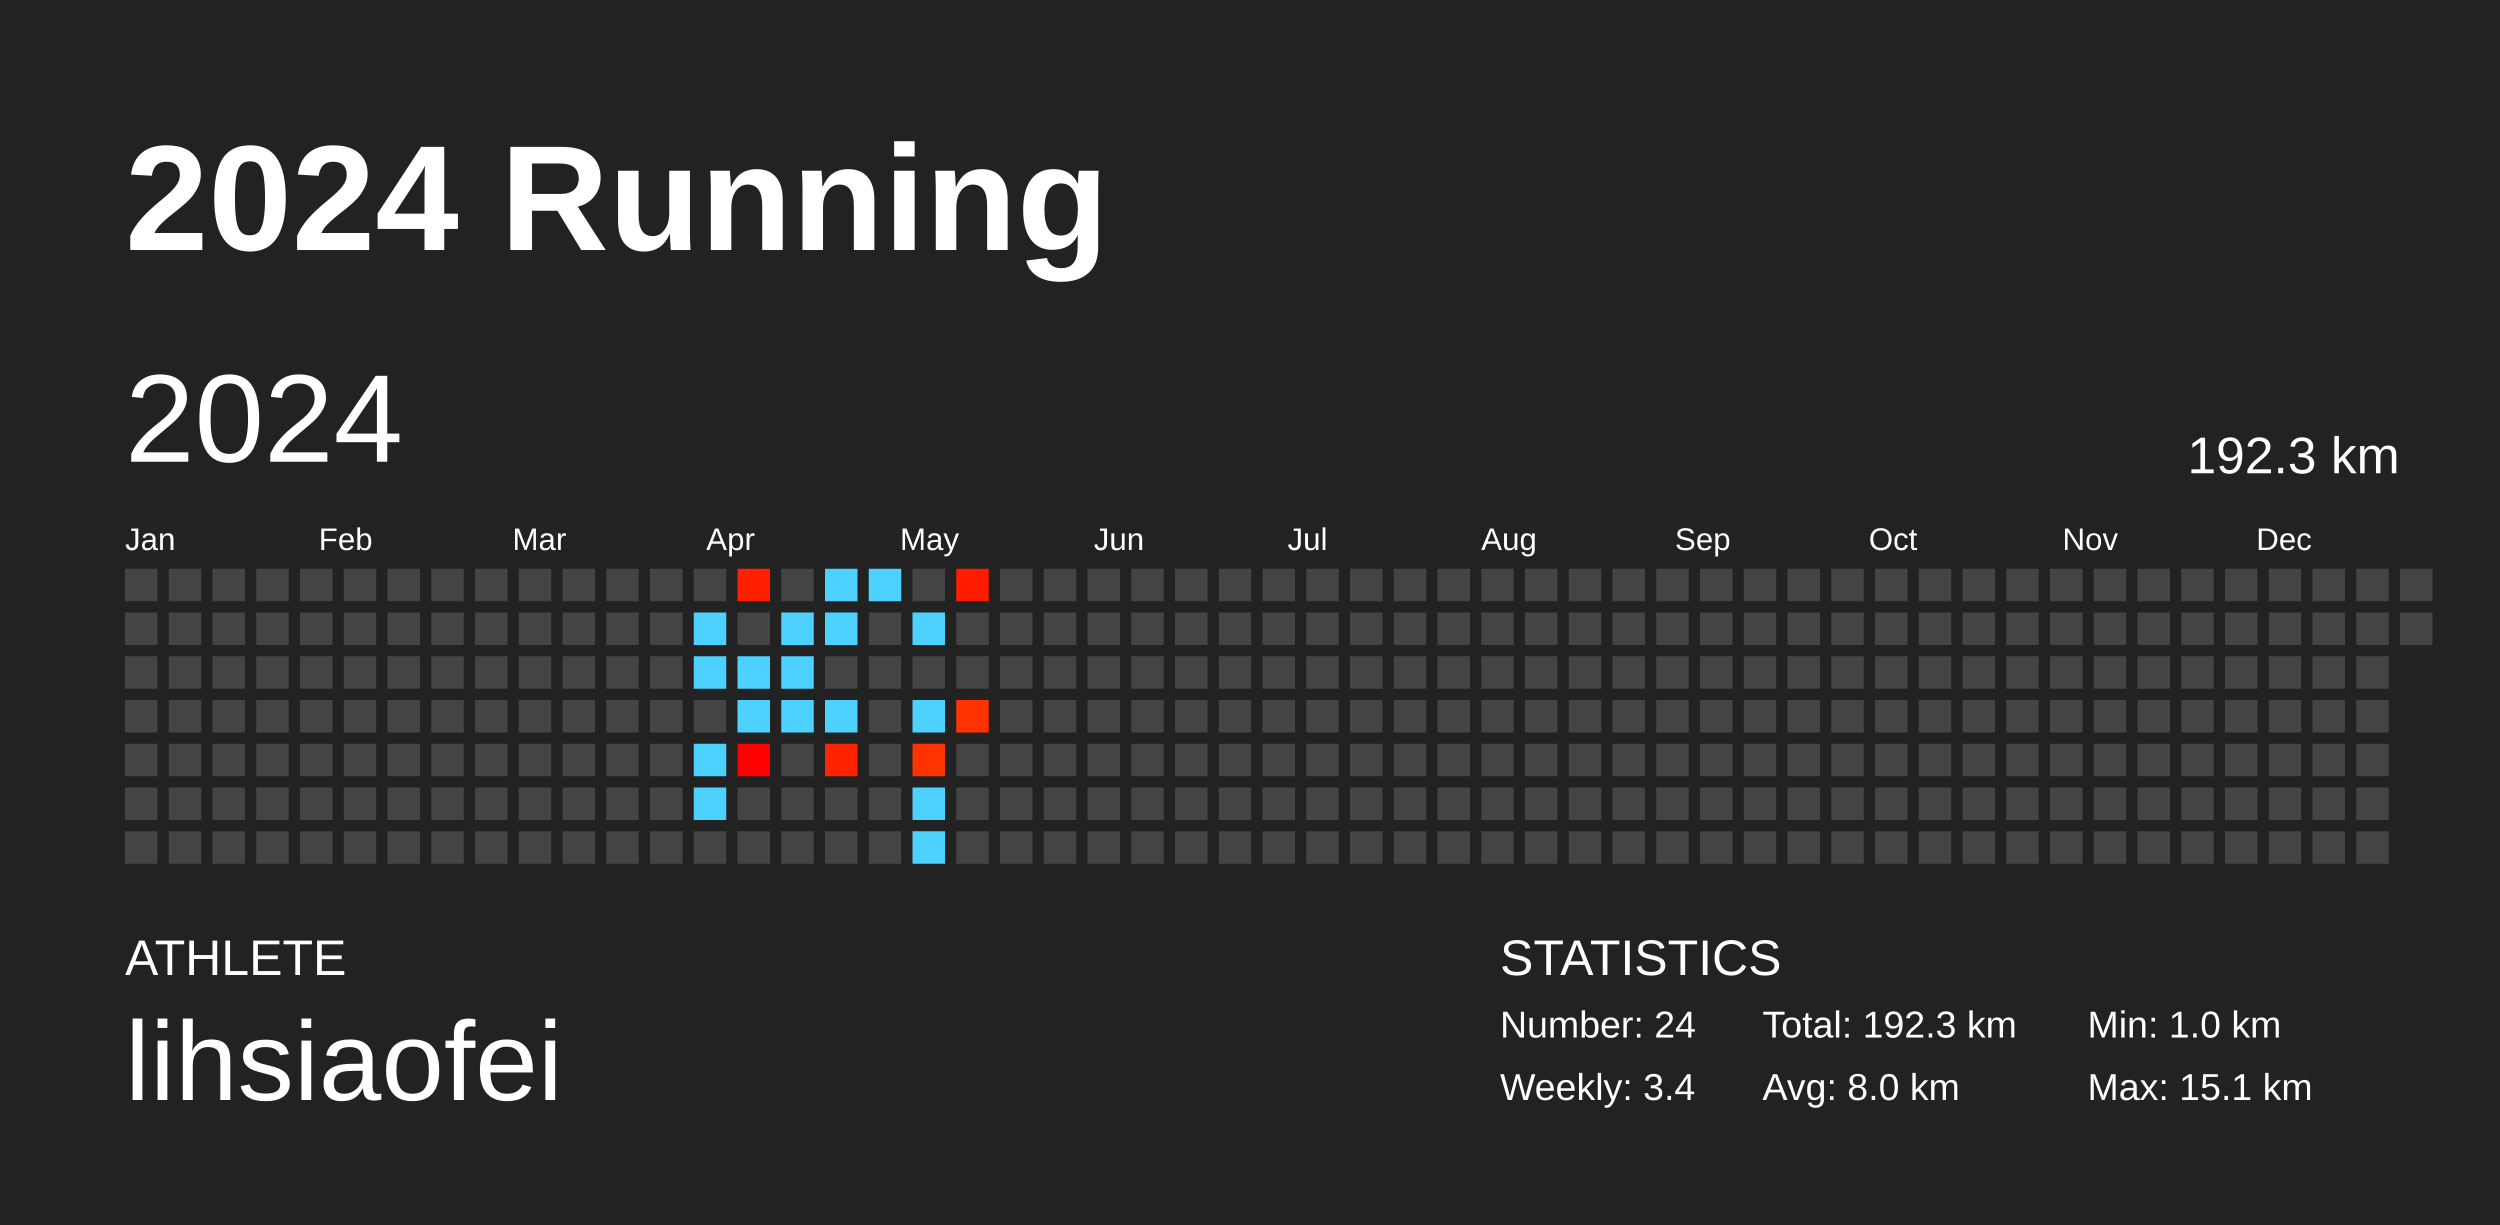
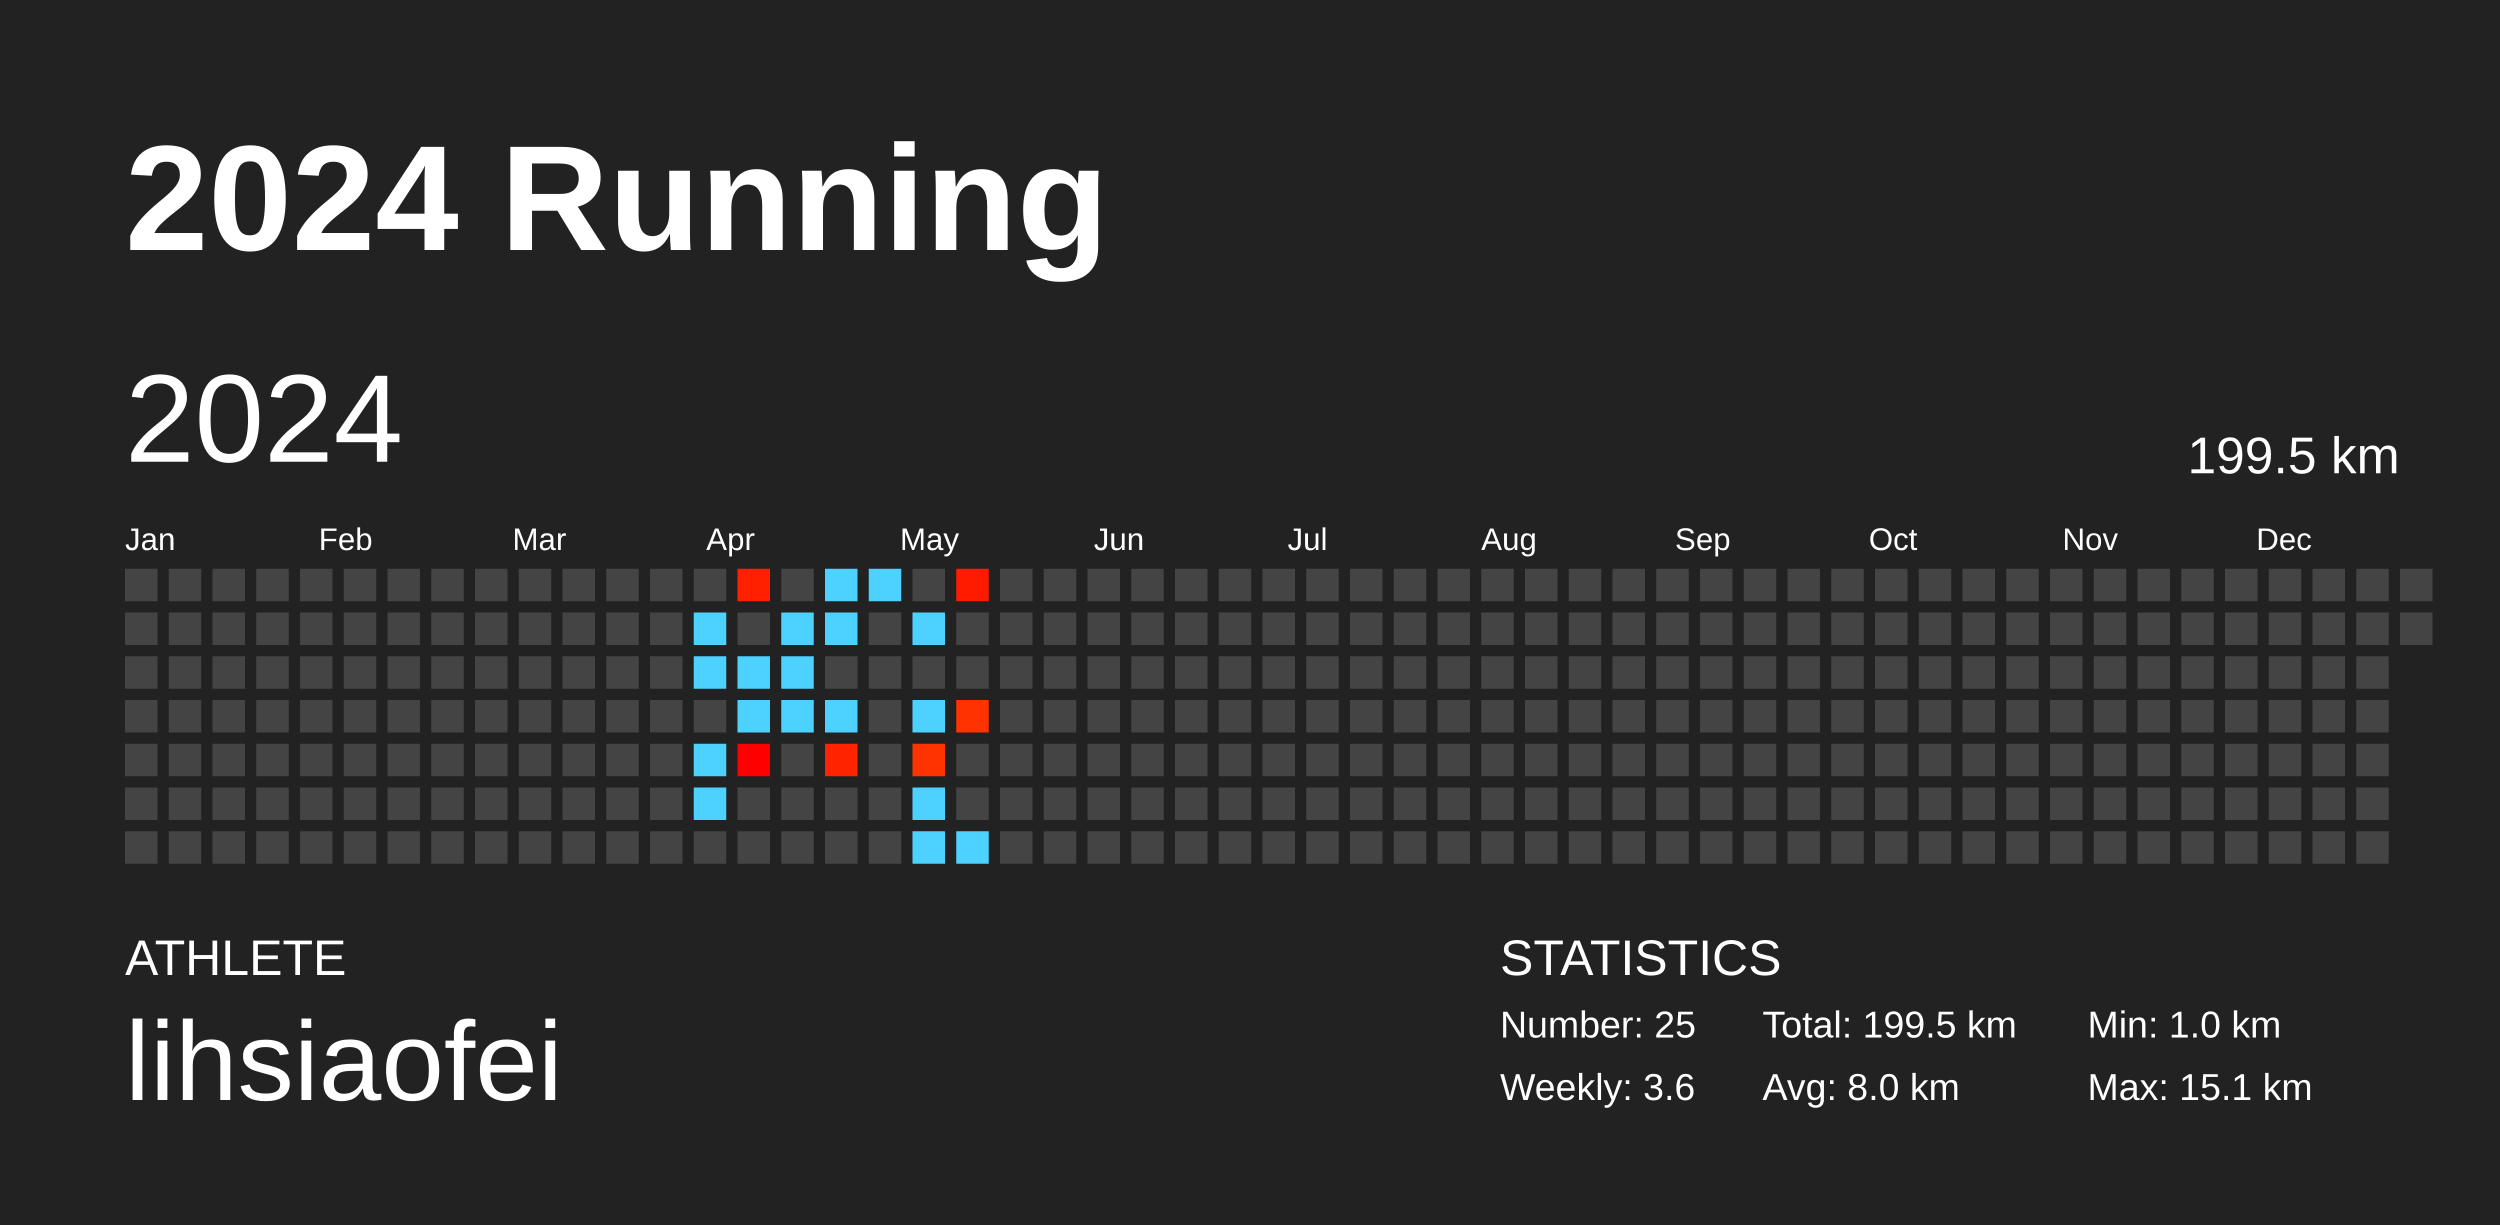
<svg xmlns="http://www.w3.org/2000/svg" baseProfile="full" height="98mm" version="1.1" viewBox="0,0,200,98" width="200mm">
  <defs />
  <rect fill="#222222" height="98" width="200" x="0" y="0" />
  <text fill="#FFFFFF" style="font-size:12px; font-family:Arial; font-weight:bold;" x="10" y="20">2024 Running</text>
  <text fill="#FFFFFF" style="font-size:4px; font-family:Arial" x="10" y="78">ATHLETE</text>
  <text fill="#FFFFFF" style="font-size:9px; font-family:Arial" x="10" y="88">lihsiaofei</text>
  <text fill="#FFFFFF" style="font-size:4px; font-family:Arial" x="120" y="78">STATISTICS</text>
-   <text fill="#FFFFFF" style="font-size:3px; font-family:Arial" x="120" y="83">Number: 24</text>
-   <text fill="#FFFFFF" style="font-size:3px; font-family:Arial" x="120" y="88">Weekly: 3.4</text>
-   <text fill="#FFFFFF" style="font-size:3px; font-family:Arial" x="141" y="83">Total: 192.3 km</text>
+   <text fill="#FFFFFF" style="font-size:3px; font-family:Arial" x="120" y="83">Number: 25</text>
+   <text fill="#FFFFFF" style="font-size:3px; font-family:Arial" x="120" y="88">Weekly: 3.6</text>
+   <text fill="#FFFFFF" style="font-size:3px; font-family:Arial" x="141" y="83">Total: 199.5 km</text>
  <text fill="#FFFFFF" style="font-size:3px; font-family:Arial" x="141" y="88">Avg: 8.0 km</text>
  <text fill="#FFFFFF" style="font-size:3px; font-family:Arial" x="167" y="83">Min: 1.0 km</text>
  <text fill="#FFFFFF" style="font-size:3px; font-family:Arial" x="167" y="88">Max: 15.1 km</text>
  <text dominant-baseline="hanging" fill="#FFFFFF" style="font-size:10.0px; font-family:Arial;" x="10" y="30">2024</text>
-   <text dominant-baseline="hanging" fill="#FFFFFF" style="font-size:4.125px; font-family:Arial;" x="175" y="35">192.3 km</text>
+   <text dominant-baseline="hanging" fill="#FFFFFF" style="font-size:4.125px; font-family:Arial;" x="175" y="35">199.5 km</text>
  <text fill="#FFFFFF" style="font-size:2.5px; font-family:Arial" x="10.0" y="44">Jan</text>
  <text fill="#FFFFFF" style="font-size:2.5px; font-family:Arial" x="25.5" y="44">Feb</text>
  <text fill="#FFFFFF" style="font-size:2.5px; font-family:Arial" x="41.0" y="44">Mar</text>
  <text fill="#FFFFFF" style="font-size:2.5px; font-family:Arial" x="56.5" y="44">Apr</text>
  <text fill="#FFFFFF" style="font-size:2.5px; font-family:Arial" x="72.0" y="44">May</text>
  <text fill="#FFFFFF" style="font-size:2.5px; font-family:Arial" x="87.5" y="44">Jun</text>
  <text fill="#FFFFFF" style="font-size:2.5px; font-family:Arial" x="103.0" y="44">Jul</text>
  <text fill="#FFFFFF" style="font-size:2.5px; font-family:Arial" x="118.5" y="44">Aug</text>
  <text fill="#FFFFFF" style="font-size:2.5px; font-family:Arial" x="134.0" y="44">Sep</text>
  <text fill="#FFFFFF" style="font-size:2.5px; font-family:Arial" x="149.5" y="44">Oct</text>
  <text fill="#FFFFFF" style="font-size:2.5px; font-family:Arial" x="165.0" y="44">Nov</text>
  <text fill="#FFFFFF" style="font-size:2.5px; font-family:Arial" x="180.5" y="44">Dec</text>
  <rect fill="#444444" height="2.6" width="2.6" x="10.0" y="45.5" />
  <rect fill="#444444" height="2.6" width="2.6" x="10.0" y="49.0" />
  <rect fill="#444444" height="2.6" width="2.6" x="10.0" y="52.5" />
  <rect fill="#444444" height="2.6" width="2.6" x="10.0" y="56.0" />
  <rect fill="#444444" height="2.6" width="2.6" x="10.0" y="59.5" />
  <rect fill="#444444" height="2.6" width="2.6" x="10.0" y="63.0" />
  <rect fill="#444444" height="2.6" width="2.6" x="10.0" y="66.5" />
  <rect fill="#444444" height="2.6" width="2.6" x="13.5" y="45.5" />
  <rect fill="#444444" height="2.6" width="2.6" x="13.5" y="49.0" />
  <rect fill="#444444" height="2.6" width="2.6" x="13.5" y="52.5" />
  <rect fill="#444444" height="2.6" width="2.6" x="13.5" y="56.0" />
  <rect fill="#444444" height="2.6" width="2.6" x="13.5" y="59.5" />
  <rect fill="#444444" height="2.6" width="2.6" x="13.5" y="63.0" />
  <rect fill="#444444" height="2.6" width="2.6" x="13.5" y="66.5" />
  <rect fill="#444444" height="2.6" width="2.6" x="17.0" y="45.5" />
  <rect fill="#444444" height="2.6" width="2.6" x="17.0" y="49.0" />
  <rect fill="#444444" height="2.6" width="2.6" x="17.0" y="52.5" />
  <rect fill="#444444" height="2.6" width="2.6" x="17.0" y="56.0" />
  <rect fill="#444444" height="2.6" width="2.6" x="17.0" y="59.5" />
  <rect fill="#444444" height="2.6" width="2.6" x="17.0" y="63.0" />
  <rect fill="#444444" height="2.6" width="2.6" x="17.0" y="66.5" />
  <rect fill="#444444" height="2.6" width="2.6" x="20.5" y="45.5" />
  <rect fill="#444444" height="2.6" width="2.6" x="20.5" y="49.0" />
  <rect fill="#444444" height="2.6" width="2.6" x="20.5" y="52.5" />
  <rect fill="#444444" height="2.6" width="2.6" x="20.5" y="56.0" />
  <rect fill="#444444" height="2.6" width="2.6" x="20.5" y="59.5" />
  <rect fill="#444444" height="2.6" width="2.6" x="20.5" y="63.0" />
  <rect fill="#444444" height="2.6" width="2.6" x="20.5" y="66.5" />
  <rect fill="#444444" height="2.6" width="2.6" x="24.0" y="45.5" />
  <rect fill="#444444" height="2.6" width="2.6" x="24.0" y="49.0" />
  <rect fill="#444444" height="2.6" width="2.6" x="24.0" y="52.5" />
  <rect fill="#444444" height="2.6" width="2.6" x="24.0" y="56.0" />
  <rect fill="#444444" height="2.6" width="2.6" x="24.0" y="59.5" />
  <rect fill="#444444" height="2.6" width="2.6" x="24.0" y="63.0" />
  <rect fill="#444444" height="2.6" width="2.6" x="24.0" y="66.5" />
  <rect fill="#444444" height="2.6" width="2.6" x="27.5" y="45.5" />
  <rect fill="#444444" height="2.6" width="2.6" x="27.5" y="49.0" />
  <rect fill="#444444" height="2.6" width="2.6" x="27.5" y="52.5" />
  <rect fill="#444444" height="2.6" width="2.6" x="27.5" y="56.0" />
  <rect fill="#444444" height="2.6" width="2.6" x="27.5" y="59.5" />
  <rect fill="#444444" height="2.6" width="2.6" x="27.5" y="63.0" />
  <rect fill="#444444" height="2.6" width="2.6" x="27.5" y="66.5" />
  <rect fill="#444444" height="2.6" width="2.6" x="31.0" y="45.5" />
  <rect fill="#444444" height="2.6" width="2.6" x="31.0" y="49.0" />
  <rect fill="#444444" height="2.6" width="2.6" x="31.0" y="52.5" />
  <rect fill="#444444" height="2.6" width="2.6" x="31.0" y="56.0" />
  <rect fill="#444444" height="2.6" width="2.6" x="31.0" y="59.5" />
  <rect fill="#444444" height="2.6" width="2.6" x="31.0" y="63.0" />
  <rect fill="#444444" height="2.6" width="2.6" x="31.0" y="66.5" />
  <rect fill="#444444" height="2.6" width="2.6" x="34.5" y="45.5" />
  <rect fill="#444444" height="2.6" width="2.6" x="34.5" y="49.0" />
  <rect fill="#444444" height="2.6" width="2.6" x="34.5" y="52.5" />
  <rect fill="#444444" height="2.6" width="2.6" x="34.5" y="56.0" />
  <rect fill="#444444" height="2.6" width="2.6" x="34.5" y="59.5" />
  <rect fill="#444444" height="2.6" width="2.6" x="34.5" y="63.0" />
  <rect fill="#444444" height="2.6" width="2.6" x="34.5" y="66.5" />
  <rect fill="#444444" height="2.6" width="2.6" x="38.0" y="45.5" />
  <rect fill="#444444" height="2.6" width="2.6" x="38.0" y="49.0" />
  <rect fill="#444444" height="2.6" width="2.6" x="38.0" y="52.5" />
  <rect fill="#444444" height="2.6" width="2.6" x="38.0" y="56.0" />
  <rect fill="#444444" height="2.6" width="2.6" x="38.0" y="59.5" />
  <rect fill="#444444" height="2.6" width="2.6" x="38.0" y="63.0" />
  <rect fill="#444444" height="2.6" width="2.6" x="38.0" y="66.5" />
  <rect fill="#444444" height="2.6" width="2.6" x="41.5" y="45.5" />
  <rect fill="#444444" height="2.6" width="2.6" x="41.5" y="49.0" />
  <rect fill="#444444" height="2.6" width="2.6" x="41.5" y="52.5" />
  <rect fill="#444444" height="2.6" width="2.6" x="41.5" y="56.0" />
  <rect fill="#444444" height="2.6" width="2.6" x="41.5" y="59.5" />
  <rect fill="#444444" height="2.6" width="2.6" x="41.5" y="63.0" />
  <rect fill="#444444" height="2.6" width="2.6" x="41.5" y="66.5" />
  <rect fill="#444444" height="2.6" width="2.6" x="45.0" y="45.5" />
  <rect fill="#444444" height="2.6" width="2.6" x="45.0" y="49.0" />
  <rect fill="#444444" height="2.6" width="2.6" x="45.0" y="52.5" />
  <rect fill="#444444" height="2.6" width="2.6" x="45.0" y="56.0" />
  <rect fill="#444444" height="2.6" width="2.6" x="45.0" y="59.5" />
  <rect fill="#444444" height="2.6" width="2.6" x="45.0" y="63.0" />
  <rect fill="#444444" height="2.6" width="2.6" x="45.0" y="66.5" />
  <rect fill="#444444" height="2.6" width="2.6" x="48.5" y="45.5" />
  <rect fill="#444444" height="2.6" width="2.6" x="48.5" y="49.0" />
  <rect fill="#444444" height="2.6" width="2.6" x="48.5" y="52.5" />
  <rect fill="#444444" height="2.6" width="2.6" x="48.5" y="56.0" />
  <rect fill="#444444" height="2.6" width="2.6" x="48.5" y="59.5" />
  <rect fill="#444444" height="2.6" width="2.6" x="48.5" y="63.0" />
  <rect fill="#444444" height="2.6" width="2.6" x="48.5" y="66.5" />
  <rect fill="#444444" height="2.6" width="2.6" x="52.0" y="45.5" />
  <rect fill="#444444" height="2.6" width="2.6" x="52.0" y="49.0" />
  <rect fill="#444444" height="2.6" width="2.6" x="52.0" y="52.5" />
  <rect fill="#444444" height="2.6" width="2.6" x="52.0" y="56.0" />
  <rect fill="#444444" height="2.6" width="2.6" x="52.0" y="59.5" />
  <rect fill="#444444" height="2.6" width="2.6" x="52.0" y="63.0" />
  <rect fill="#444444" height="2.6" width="2.6" x="52.0" y="66.5" />
  <rect fill="#444444" height="2.6" width="2.6" x="55.5" y="45.5" />
  <rect fill="#4dd2ff" height="2.6" width="2.6" x="55.5" y="49.0" />
  <rect fill="#4dd2ff" height="2.6" width="2.6" x="55.5" y="52.5" />
  <rect fill="#444444" height="2.6" width="2.6" x="55.5" y="56.0" />
  <rect fill="#4dd2ff" height="2.6" width="2.6" x="55.5" y="59.5" />
  <rect fill="#4dd2ff" height="2.6" width="2.6" x="55.5" y="63.0" />
  <rect fill="#444444" height="2.6" width="2.6" x="55.5" y="66.5" />
  <rect fill="#ff2000" height="2.6" width="2.6" x="59.0" y="45.5" />
  <rect fill="#444444" height="2.6" width="2.6" x="59.0" y="49.0" />
  <rect fill="#4dd2ff" height="2.6" width="2.6" x="59.0" y="52.5" />
  <rect fill="#4dd2ff" height="2.6" width="2.6" x="59.0" y="56.0" />
  <rect fill="#ff0000" height="2.6" width="2.6" x="59.0" y="59.5" />
  <rect fill="#444444" height="2.6" width="2.6" x="59.0" y="63.0" />
  <rect fill="#444444" height="2.6" width="2.6" x="59.0" y="66.5" />
  <rect fill="#444444" height="2.6" width="2.6" x="62.5" y="45.5" />
  <rect fill="#4dd2ff" height="2.6" width="2.6" x="62.5" y="49.0" />
  <rect fill="#4dd2ff" height="2.6" width="2.6" x="62.5" y="52.5" />
  <rect fill="#4dd2ff" height="2.6" width="2.6" x="62.5" y="56.0" />
  <rect fill="#444444" height="2.6" width="2.6" x="62.5" y="59.5" />
  <rect fill="#444444" height="2.6" width="2.6" x="62.5" y="63.0" />
  <rect fill="#444444" height="2.6" width="2.6" x="62.5" y="66.5" />
  <rect fill="#4dd2ff" height="2.6" width="2.6" x="66.0" y="45.5" />
  <rect fill="#4dd2ff" height="2.6" width="2.6" x="66.0" y="49.0" />
  <rect fill="#444444" height="2.6" width="2.6" x="66.0" y="52.5" />
  <rect fill="#4dd2ff" height="2.6" width="2.6" x="66.0" y="56.0" />
  <rect fill="#ff2400" height="2.6" width="2.6" x="66.0" y="59.5" />
  <rect fill="#444444" height="2.6" width="2.6" x="66.0" y="63.0" />
  <rect fill="#444444" height="2.6" width="2.6" x="66.0" y="66.5" />
  <rect fill="#4dd2ff" height="2.6" width="2.6" x="69.5" y="45.5" />
  <rect fill="#444444" height="2.6" width="2.6" x="69.5" y="49.0" />
  <rect fill="#444444" height="2.6" width="2.6" x="69.5" y="52.5" />
  <rect fill="#444444" height="2.6" width="2.6" x="69.5" y="56.0" />
  <rect fill="#444444" height="2.6" width="2.6" x="69.5" y="59.5" />
  <rect fill="#444444" height="2.6" width="2.6" x="69.5" y="63.0" />
  <rect fill="#444444" height="2.6" width="2.6" x="69.5" y="66.5" />
  <rect fill="#444444" height="2.6" width="2.6" x="73.0" y="45.5" />
  <rect fill="#4dd2ff" height="2.6" width="2.6" x="73.0" y="49.0" />
  <rect fill="#444444" height="2.6" width="2.6" x="73.0" y="52.5" />
  <rect fill="#4dd2ff" height="2.6" width="2.6" x="73.0" y="56.0" />
  <rect fill="#ff3300" height="2.6" width="2.6" x="73.0" y="59.5" />
  <rect fill="#4dd2ff" height="2.6" width="2.6" x="73.0" y="63.0" />
  <rect fill="#4dd2ff" height="2.6" width="2.6" x="73.0" y="66.5" />
  <rect fill="#ff1b00" height="2.6" width="2.6" x="76.5" y="45.5" />
  <rect fill="#444444" height="2.6" width="2.6" x="76.5" y="49.0" />
  <rect fill="#444444" height="2.6" width="2.6" x="76.5" y="52.5" />
  <rect fill="#ff3200" height="2.6" width="2.6" x="76.5" y="56.0" />
  <rect fill="#444444" height="2.6" width="2.6" x="76.5" y="59.5" />
  <rect fill="#444444" height="2.6" width="2.6" x="76.5" y="63.0" />
-   <rect fill="#444444" height="2.6" width="2.6" x="76.5" y="66.5" />
+   <rect fill="#4dd2ff" height="2.6" width="2.6" x="76.5" y="66.5" />
  <rect fill="#444444" height="2.6" width="2.6" x="80.0" y="45.5" />
  <rect fill="#444444" height="2.6" width="2.6" x="80.0" y="49.0" />
  <rect fill="#444444" height="2.6" width="2.6" x="80.0" y="52.5" />
  <rect fill="#444444" height="2.6" width="2.6" x="80.0" y="56.0" />
  <rect fill="#444444" height="2.6" width="2.6" x="80.0" y="59.5" />
  <rect fill="#444444" height="2.6" width="2.6" x="80.0" y="63.0" />
  <rect fill="#444444" height="2.6" width="2.6" x="80.0" y="66.5" />
  <rect fill="#444444" height="2.6" width="2.6" x="83.5" y="45.5" />
  <rect fill="#444444" height="2.6" width="2.6" x="83.5" y="49.0" />
  <rect fill="#444444" height="2.6" width="2.6" x="83.5" y="52.5" />
  <rect fill="#444444" height="2.6" width="2.6" x="83.5" y="56.0" />
  <rect fill="#444444" height="2.6" width="2.6" x="83.5" y="59.5" />
  <rect fill="#444444" height="2.6" width="2.6" x="83.5" y="63.0" />
  <rect fill="#444444" height="2.6" width="2.6" x="83.5" y="66.5" />
  <rect fill="#444444" height="2.6" width="2.6" x="87.0" y="45.5" />
  <rect fill="#444444" height="2.6" width="2.6" x="87.0" y="49.0" />
  <rect fill="#444444" height="2.6" width="2.6" x="87.0" y="52.5" />
  <rect fill="#444444" height="2.6" width="2.6" x="87.0" y="56.0" />
  <rect fill="#444444" height="2.6" width="2.6" x="87.0" y="59.5" />
  <rect fill="#444444" height="2.6" width="2.6" x="87.0" y="63.0" />
  <rect fill="#444444" height="2.6" width="2.6" x="87.0" y="66.5" />
  <rect fill="#444444" height="2.6" width="2.6" x="90.5" y="45.5" />
  <rect fill="#444444" height="2.6" width="2.6" x="90.5" y="49.0" />
  <rect fill="#444444" height="2.6" width="2.6" x="90.5" y="52.5" />
  <rect fill="#444444" height="2.6" width="2.6" x="90.5" y="56.0" />
  <rect fill="#444444" height="2.6" width="2.6" x="90.5" y="59.5" />
  <rect fill="#444444" height="2.6" width="2.6" x="90.5" y="63.0" />
  <rect fill="#444444" height="2.6" width="2.6" x="90.5" y="66.5" />
  <rect fill="#444444" height="2.6" width="2.6" x="94.0" y="45.5" />
  <rect fill="#444444" height="2.6" width="2.6" x="94.0" y="49.0" />
  <rect fill="#444444" height="2.6" width="2.6" x="94.0" y="52.5" />
  <rect fill="#444444" height="2.6" width="2.6" x="94.0" y="56.0" />
  <rect fill="#444444" height="2.6" width="2.6" x="94.0" y="59.5" />
  <rect fill="#444444" height="2.6" width="2.6" x="94.0" y="63.0" />
  <rect fill="#444444" height="2.6" width="2.6" x="94.0" y="66.5" />
  <rect fill="#444444" height="2.6" width="2.6" x="97.5" y="45.5" />
  <rect fill="#444444" height="2.6" width="2.6" x="97.5" y="49.0" />
  <rect fill="#444444" height="2.6" width="2.6" x="97.5" y="52.5" />
  <rect fill="#444444" height="2.6" width="2.6" x="97.5" y="56.0" />
  <rect fill="#444444" height="2.6" width="2.6" x="97.5" y="59.5" />
  <rect fill="#444444" height="2.6" width="2.6" x="97.5" y="63.0" />
  <rect fill="#444444" height="2.6" width="2.6" x="97.5" y="66.5" />
  <rect fill="#444444" height="2.6" width="2.6" x="101.0" y="45.5" />
  <rect fill="#444444" height="2.6" width="2.6" x="101.0" y="49.0" />
  <rect fill="#444444" height="2.6" width="2.6" x="101.0" y="52.5" />
  <rect fill="#444444" height="2.6" width="2.6" x="101.0" y="56.0" />
  <rect fill="#444444" height="2.6" width="2.6" x="101.0" y="59.5" />
  <rect fill="#444444" height="2.6" width="2.6" x="101.0" y="63.0" />
  <rect fill="#444444" height="2.6" width="2.6" x="101.0" y="66.5" />
  <rect fill="#444444" height="2.6" width="2.6" x="104.5" y="45.5" />
  <rect fill="#444444" height="2.6" width="2.6" x="104.5" y="49.0" />
  <rect fill="#444444" height="2.6" width="2.6" x="104.5" y="52.5" />
  <rect fill="#444444" height="2.6" width="2.6" x="104.5" y="56.0" />
  <rect fill="#444444" height="2.6" width="2.6" x="104.5" y="59.5" />
  <rect fill="#444444" height="2.6" width="2.6" x="104.5" y="63.0" />
  <rect fill="#444444" height="2.6" width="2.6" x="104.5" y="66.5" />
  <rect fill="#444444" height="2.6" width="2.6" x="108.0" y="45.5" />
  <rect fill="#444444" height="2.6" width="2.6" x="108.0" y="49.0" />
  <rect fill="#444444" height="2.6" width="2.6" x="108.0" y="52.5" />
  <rect fill="#444444" height="2.6" width="2.6" x="108.0" y="56.0" />
  <rect fill="#444444" height="2.6" width="2.6" x="108.0" y="59.5" />
  <rect fill="#444444" height="2.6" width="2.6" x="108.0" y="63.0" />
  <rect fill="#444444" height="2.6" width="2.6" x="108.0" y="66.5" />
  <rect fill="#444444" height="2.6" width="2.6" x="111.5" y="45.5" />
  <rect fill="#444444" height="2.6" width="2.6" x="111.5" y="49.0" />
  <rect fill="#444444" height="2.6" width="2.6" x="111.5" y="52.5" />
  <rect fill="#444444" height="2.6" width="2.6" x="111.5" y="56.0" />
  <rect fill="#444444" height="2.6" width="2.6" x="111.5" y="59.5" />
  <rect fill="#444444" height="2.6" width="2.6" x="111.5" y="63.0" />
  <rect fill="#444444" height="2.6" width="2.6" x="111.5" y="66.5" />
  <rect fill="#444444" height="2.6" width="2.6" x="115.0" y="45.5" />
  <rect fill="#444444" height="2.6" width="2.6" x="115.0" y="49.0" />
  <rect fill="#444444" height="2.6" width="2.6" x="115.0" y="52.5" />
  <rect fill="#444444" height="2.6" width="2.6" x="115.0" y="56.0" />
  <rect fill="#444444" height="2.6" width="2.6" x="115.0" y="59.5" />
  <rect fill="#444444" height="2.6" width="2.6" x="115.0" y="63.0" />
  <rect fill="#444444" height="2.6" width="2.6" x="115.0" y="66.5" />
  <rect fill="#444444" height="2.6" width="2.6" x="118.5" y="45.5" />
  <rect fill="#444444" height="2.6" width="2.6" x="118.5" y="49.0" />
  <rect fill="#444444" height="2.6" width="2.6" x="118.5" y="52.5" />
  <rect fill="#444444" height="2.6" width="2.6" x="118.5" y="56.0" />
  <rect fill="#444444" height="2.6" width="2.6" x="118.5" y="59.5" />
  <rect fill="#444444" height="2.6" width="2.6" x="118.5" y="63.0" />
  <rect fill="#444444" height="2.6" width="2.6" x="118.5" y="66.5" />
  <rect fill="#444444" height="2.6" width="2.6" x="122.0" y="45.5" />
  <rect fill="#444444" height="2.6" width="2.6" x="122.0" y="49.0" />
  <rect fill="#444444" height="2.6" width="2.6" x="122.0" y="52.5" />
  <rect fill="#444444" height="2.6" width="2.6" x="122.0" y="56.0" />
  <rect fill="#444444" height="2.6" width="2.6" x="122.0" y="59.5" />
  <rect fill="#444444" height="2.6" width="2.6" x="122.0" y="63.0" />
  <rect fill="#444444" height="2.6" width="2.6" x="122.0" y="66.5" />
  <rect fill="#444444" height="2.6" width="2.6" x="125.5" y="45.5" />
  <rect fill="#444444" height="2.6" width="2.6" x="125.5" y="49.0" />
  <rect fill="#444444" height="2.6" width="2.6" x="125.5" y="52.5" />
  <rect fill="#444444" height="2.6" width="2.6" x="125.5" y="56.0" />
  <rect fill="#444444" height="2.6" width="2.6" x="125.5" y="59.5" />
  <rect fill="#444444" height="2.6" width="2.6" x="125.5" y="63.0" />
  <rect fill="#444444" height="2.6" width="2.6" x="125.5" y="66.5" />
  <rect fill="#444444" height="2.6" width="2.6" x="129.0" y="45.5" />
  <rect fill="#444444" height="2.6" width="2.6" x="129.0" y="49.0" />
  <rect fill="#444444" height="2.6" width="2.6" x="129.0" y="52.5" />
  <rect fill="#444444" height="2.6" width="2.6" x="129.0" y="56.0" />
  <rect fill="#444444" height="2.6" width="2.6" x="129.0" y="59.5" />
  <rect fill="#444444" height="2.6" width="2.6" x="129.0" y="63.0" />
  <rect fill="#444444" height="2.6" width="2.6" x="129.0" y="66.5" />
  <rect fill="#444444" height="2.6" width="2.6" x="132.5" y="45.5" />
  <rect fill="#444444" height="2.6" width="2.6" x="132.5" y="49.0" />
  <rect fill="#444444" height="2.6" width="2.6" x="132.5" y="52.5" />
  <rect fill="#444444" height="2.6" width="2.6" x="132.5" y="56.0" />
  <rect fill="#444444" height="2.6" width="2.6" x="132.5" y="59.5" />
  <rect fill="#444444" height="2.6" width="2.6" x="132.5" y="63.0" />
  <rect fill="#444444" height="2.6" width="2.6" x="132.5" y="66.5" />
  <rect fill="#444444" height="2.6" width="2.6" x="136.0" y="45.5" />
  <rect fill="#444444" height="2.6" width="2.6" x="136.0" y="49.0" />
  <rect fill="#444444" height="2.6" width="2.6" x="136.0" y="52.5" />
  <rect fill="#444444" height="2.6" width="2.6" x="136.0" y="56.0" />
  <rect fill="#444444" height="2.6" width="2.6" x="136.0" y="59.5" />
  <rect fill="#444444" height="2.6" width="2.6" x="136.0" y="63.0" />
  <rect fill="#444444" height="2.6" width="2.6" x="136.0" y="66.5" />
  <rect fill="#444444" height="2.6" width="2.6" x="139.5" y="45.5" />
  <rect fill="#444444" height="2.6" width="2.6" x="139.5" y="49.0" />
  <rect fill="#444444" height="2.6" width="2.6" x="139.5" y="52.5" />
  <rect fill="#444444" height="2.6" width="2.6" x="139.5" y="56.0" />
  <rect fill="#444444" height="2.6" width="2.6" x="139.5" y="59.5" />
  <rect fill="#444444" height="2.6" width="2.6" x="139.5" y="63.0" />
  <rect fill="#444444" height="2.6" width="2.6" x="139.5" y="66.5" />
  <rect fill="#444444" height="2.6" width="2.6" x="143.0" y="45.5" />
  <rect fill="#444444" height="2.6" width="2.6" x="143.0" y="49.0" />
  <rect fill="#444444" height="2.6" width="2.6" x="143.0" y="52.5" />
  <rect fill="#444444" height="2.6" width="2.6" x="143.0" y="56.0" />
  <rect fill="#444444" height="2.6" width="2.6" x="143.0" y="59.5" />
  <rect fill="#444444" height="2.6" width="2.6" x="143.0" y="63.0" />
  <rect fill="#444444" height="2.6" width="2.6" x="143.0" y="66.5" />
  <rect fill="#444444" height="2.6" width="2.6" x="146.5" y="45.5" />
  <rect fill="#444444" height="2.6" width="2.6" x="146.5" y="49.0" />
  <rect fill="#444444" height="2.6" width="2.6" x="146.5" y="52.5" />
  <rect fill="#444444" height="2.6" width="2.6" x="146.5" y="56.0" />
  <rect fill="#444444" height="2.6" width="2.6" x="146.5" y="59.5" />
  <rect fill="#444444" height="2.6" width="2.6" x="146.5" y="63.0" />
  <rect fill="#444444" height="2.6" width="2.6" x="146.5" y="66.5" />
  <rect fill="#444444" height="2.6" width="2.6" x="150.0" y="45.5" />
  <rect fill="#444444" height="2.6" width="2.6" x="150.0" y="49.0" />
  <rect fill="#444444" height="2.6" width="2.6" x="150.0" y="52.5" />
  <rect fill="#444444" height="2.6" width="2.6" x="150.0" y="56.0" />
  <rect fill="#444444" height="2.6" width="2.6" x="150.0" y="59.5" />
  <rect fill="#444444" height="2.6" width="2.6" x="150.0" y="63.0" />
  <rect fill="#444444" height="2.6" width="2.6" x="150.0" y="66.5" />
  <rect fill="#444444" height="2.6" width="2.6" x="153.5" y="45.5" />
  <rect fill="#444444" height="2.6" width="2.6" x="153.5" y="49.0" />
  <rect fill="#444444" height="2.6" width="2.6" x="153.5" y="52.5" />
  <rect fill="#444444" height="2.6" width="2.6" x="153.5" y="56.0" />
  <rect fill="#444444" height="2.6" width="2.6" x="153.5" y="59.5" />
  <rect fill="#444444" height="2.6" width="2.6" x="153.5" y="63.0" />
  <rect fill="#444444" height="2.6" width="2.6" x="153.5" y="66.5" />
  <rect fill="#444444" height="2.6" width="2.6" x="157.0" y="45.5" />
  <rect fill="#444444" height="2.6" width="2.6" x="157.0" y="49.0" />
  <rect fill="#444444" height="2.6" width="2.6" x="157.0" y="52.5" />
  <rect fill="#444444" height="2.6" width="2.6" x="157.0" y="56.0" />
  <rect fill="#444444" height="2.6" width="2.6" x="157.0" y="59.5" />
  <rect fill="#444444" height="2.6" width="2.6" x="157.0" y="63.0" />
  <rect fill="#444444" height="2.6" width="2.6" x="157.0" y="66.5" />
  <rect fill="#444444" height="2.6" width="2.6" x="160.5" y="45.5" />
  <rect fill="#444444" height="2.6" width="2.6" x="160.5" y="49.0" />
  <rect fill="#444444" height="2.6" width="2.6" x="160.5" y="52.5" />
  <rect fill="#444444" height="2.6" width="2.6" x="160.5" y="56.0" />
  <rect fill="#444444" height="2.6" width="2.6" x="160.5" y="59.5" />
  <rect fill="#444444" height="2.6" width="2.6" x="160.5" y="63.0" />
  <rect fill="#444444" height="2.6" width="2.6" x="160.5" y="66.5" />
  <rect fill="#444444" height="2.6" width="2.6" x="164.0" y="45.5" />
  <rect fill="#444444" height="2.6" width="2.6" x="164.0" y="49.0" />
  <rect fill="#444444" height="2.6" width="2.6" x="164.0" y="52.5" />
  <rect fill="#444444" height="2.6" width="2.6" x="164.0" y="56.0" />
  <rect fill="#444444" height="2.6" width="2.6" x="164.0" y="59.5" />
  <rect fill="#444444" height="2.6" width="2.6" x="164.0" y="63.0" />
  <rect fill="#444444" height="2.6" width="2.6" x="164.0" y="66.5" />
  <rect fill="#444444" height="2.6" width="2.6" x="167.5" y="45.5" />
  <rect fill="#444444" height="2.6" width="2.6" x="167.5" y="49.0" />
  <rect fill="#444444" height="2.6" width="2.6" x="167.5" y="52.5" />
  <rect fill="#444444" height="2.6" width="2.6" x="167.5" y="56.0" />
  <rect fill="#444444" height="2.6" width="2.6" x="167.5" y="59.5" />
  <rect fill="#444444" height="2.6" width="2.6" x="167.5" y="63.0" />
  <rect fill="#444444" height="2.6" width="2.6" x="167.5" y="66.5" />
  <rect fill="#444444" height="2.6" width="2.6" x="171.0" y="45.5" />
  <rect fill="#444444" height="2.6" width="2.6" x="171.0" y="49.0" />
  <rect fill="#444444" height="2.6" width="2.6" x="171.0" y="52.5" />
  <rect fill="#444444" height="2.6" width="2.6" x="171.0" y="56.0" />
  <rect fill="#444444" height="2.6" width="2.6" x="171.0" y="59.5" />
  <rect fill="#444444" height="2.6" width="2.6" x="171.0" y="63.0" />
  <rect fill="#444444" height="2.6" width="2.6" x="171.0" y="66.5" />
  <rect fill="#444444" height="2.6" width="2.6" x="174.5" y="45.5" />
  <rect fill="#444444" height="2.6" width="2.6" x="174.5" y="49.0" />
  <rect fill="#444444" height="2.6" width="2.6" x="174.5" y="52.5" />
  <rect fill="#444444" height="2.6" width="2.6" x="174.5" y="56.0" />
  <rect fill="#444444" height="2.6" width="2.6" x="174.5" y="59.5" />
  <rect fill="#444444" height="2.6" width="2.6" x="174.5" y="63.0" />
  <rect fill="#444444" height="2.6" width="2.6" x="174.5" y="66.5" />
  <rect fill="#444444" height="2.6" width="2.6" x="178.0" y="45.5" />
  <rect fill="#444444" height="2.6" width="2.6" x="178.0" y="49.0" />
  <rect fill="#444444" height="2.6" width="2.6" x="178.0" y="52.5" />
  <rect fill="#444444" height="2.6" width="2.6" x="178.0" y="56.0" />
  <rect fill="#444444" height="2.6" width="2.6" x="178.0" y="59.5" />
  <rect fill="#444444" height="2.6" width="2.6" x="178.0" y="63.0" />
  <rect fill="#444444" height="2.6" width="2.6" x="178.0" y="66.5" />
  <rect fill="#444444" height="2.6" width="2.6" x="181.5" y="45.5" />
  <rect fill="#444444" height="2.6" width="2.6" x="181.5" y="49.0" />
  <rect fill="#444444" height="2.6" width="2.6" x="181.5" y="52.5" />
  <rect fill="#444444" height="2.6" width="2.6" x="181.5" y="56.0" />
  <rect fill="#444444" height="2.6" width="2.6" x="181.5" y="59.5" />
  <rect fill="#444444" height="2.6" width="2.6" x="181.5" y="63.0" />
  <rect fill="#444444" height="2.6" width="2.6" x="181.5" y="66.5" />
  <rect fill="#444444" height="2.6" width="2.6" x="185.0" y="45.5" />
  <rect fill="#444444" height="2.6" width="2.6" x="185.0" y="49.0" />
  <rect fill="#444444" height="2.6" width="2.6" x="185.0" y="52.5" />
  <rect fill="#444444" height="2.6" width="2.6" x="185.0" y="56.0" />
  <rect fill="#444444" height="2.6" width="2.6" x="185.0" y="59.5" />
  <rect fill="#444444" height="2.6" width="2.6" x="185.0" y="63.0" />
  <rect fill="#444444" height="2.6" width="2.6" x="185.0" y="66.5" />
  <rect fill="#444444" height="2.6" width="2.6" x="188.5" y="45.5" />
  <rect fill="#444444" height="2.6" width="2.6" x="188.5" y="49.0" />
  <rect fill="#444444" height="2.6" width="2.6" x="188.5" y="52.5" />
  <rect fill="#444444" height="2.6" width="2.6" x="188.5" y="56.0" />
  <rect fill="#444444" height="2.6" width="2.6" x="188.5" y="59.5" />
  <rect fill="#444444" height="2.6" width="2.6" x="188.5" y="63.0" />
  <rect fill="#444444" height="2.6" width="2.6" x="188.5" y="66.5" />
  <rect fill="#444444" height="2.6" width="2.6" x="192.0" y="45.5" />
  <rect fill="#444444" height="2.6" width="2.6" x="192.0" y="49.0" />
</svg>
